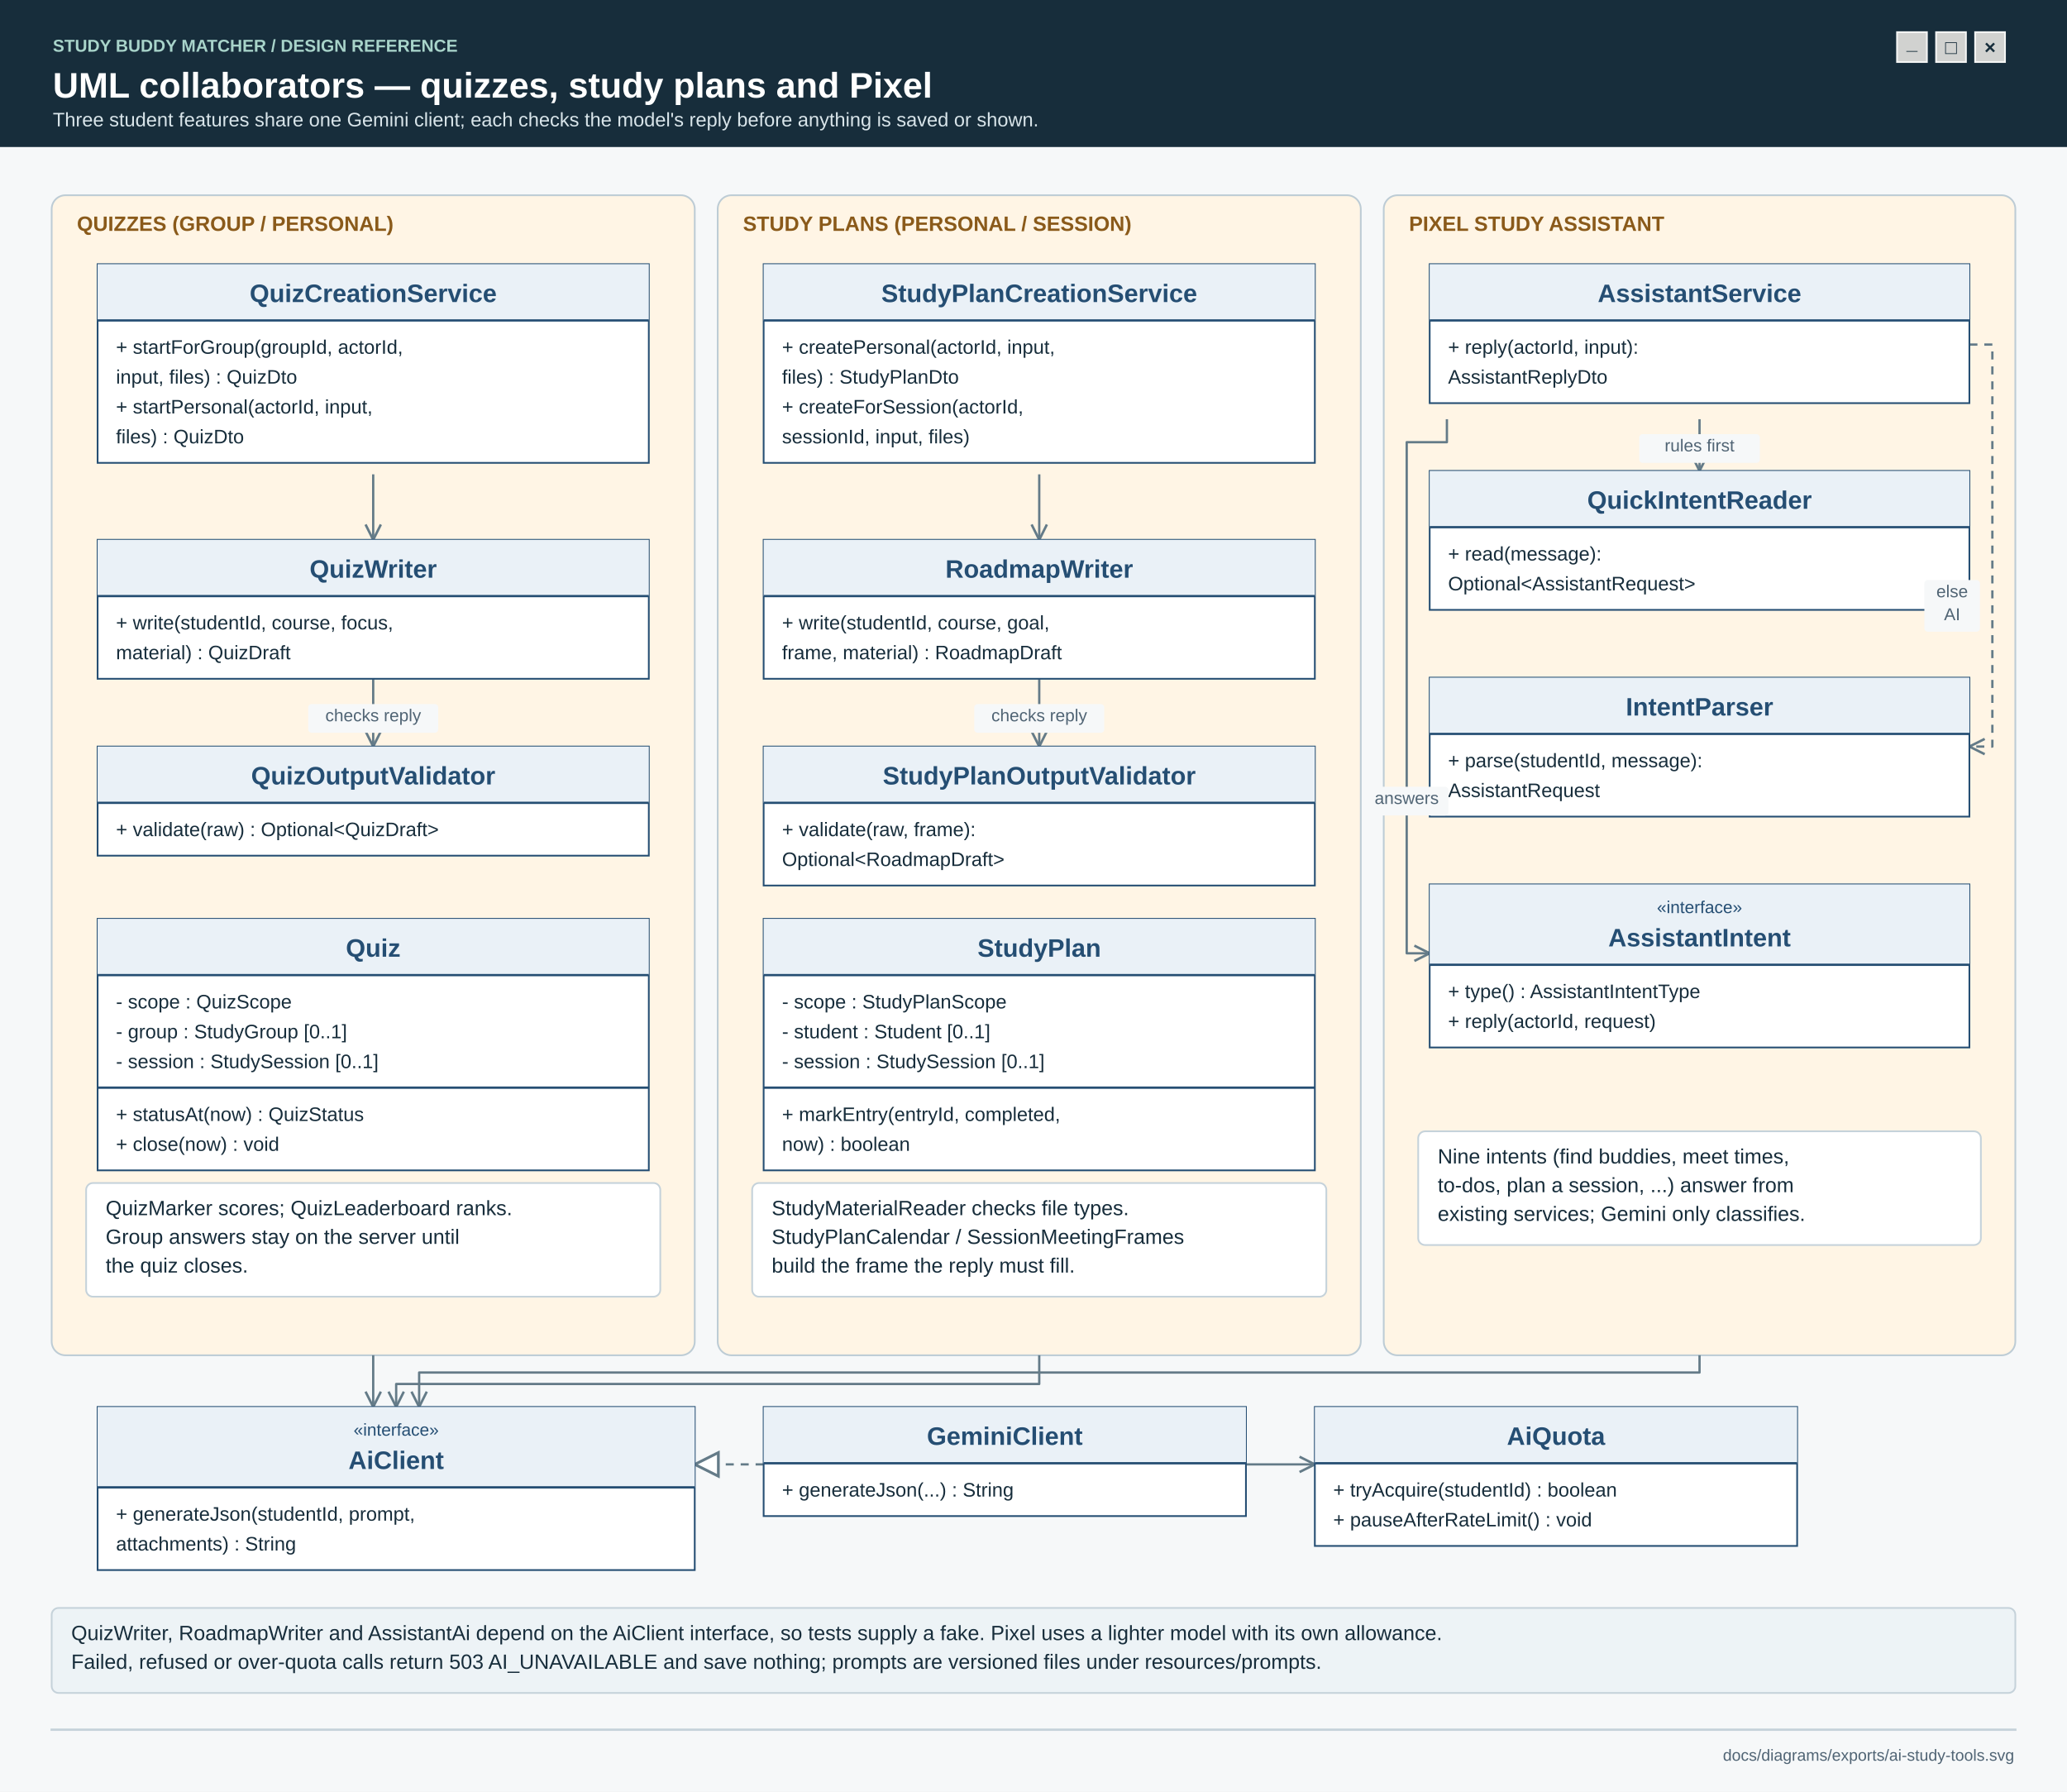
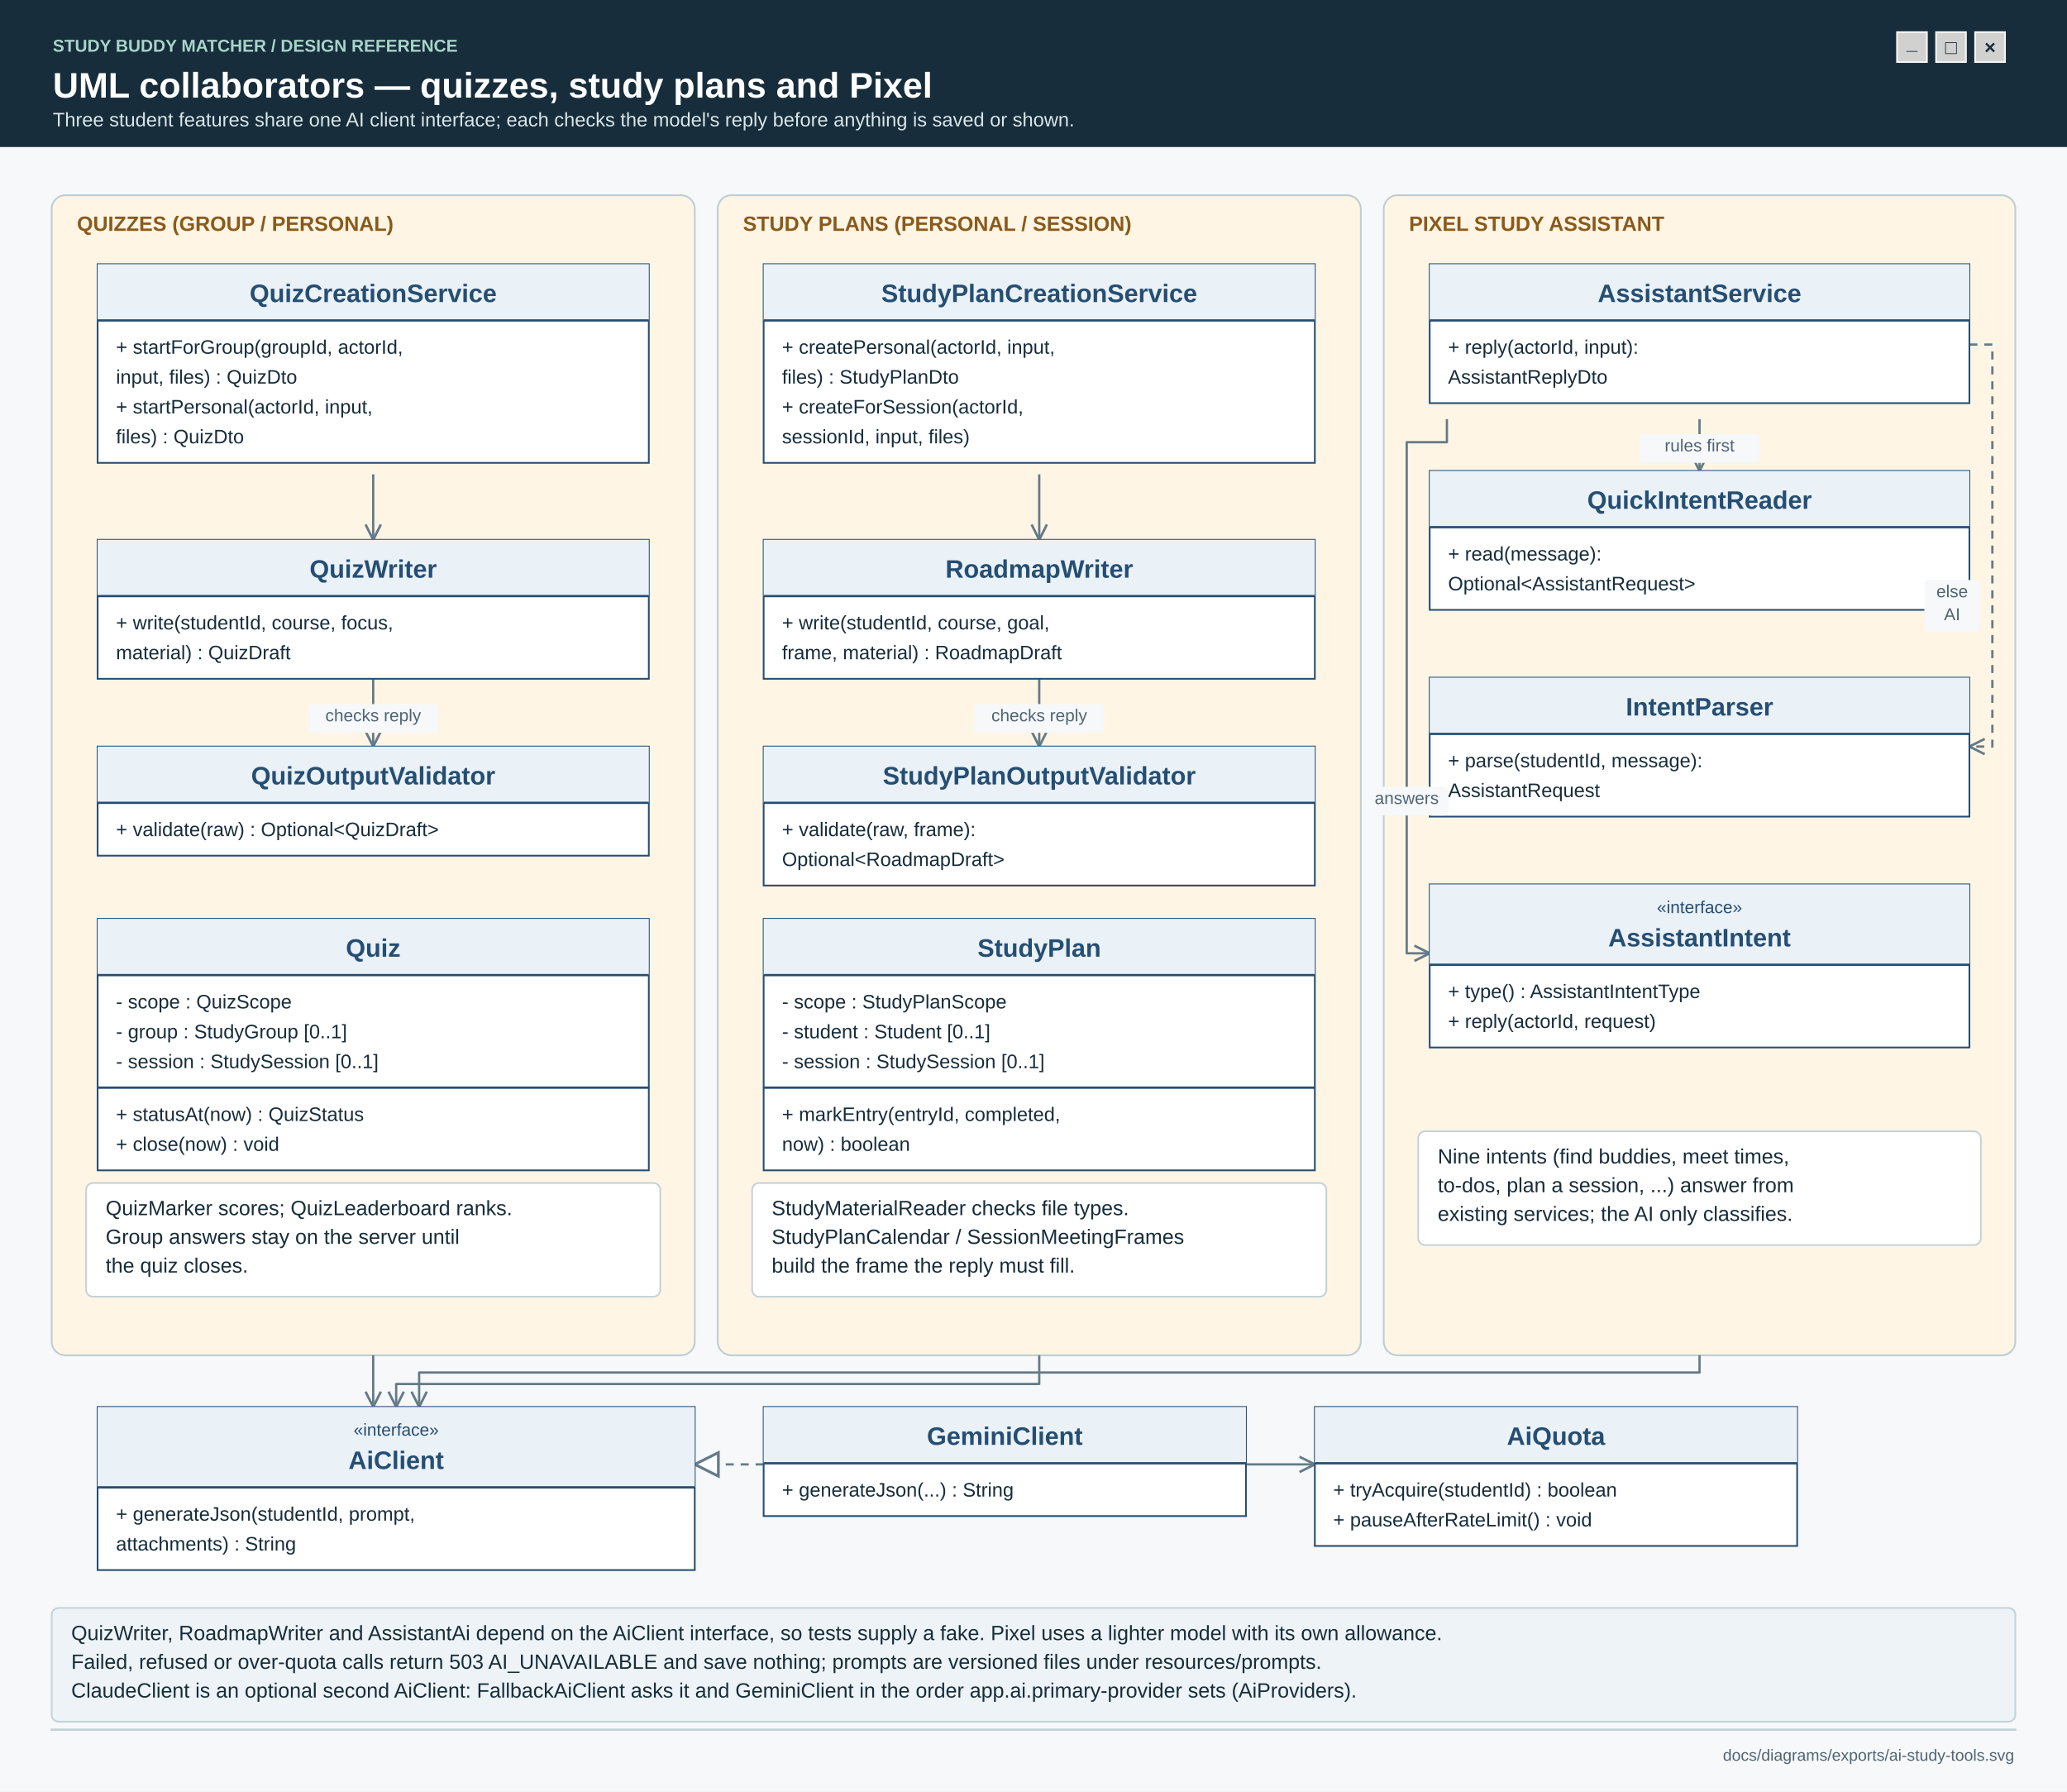
<svg xmlns="http://www.w3.org/2000/svg" width="1800" height="1560" viewBox="0 0 1800 1560" role="img" aria-labelledby="title description">
  <defs>
    <marker id="arrow" viewBox="0 0 12 12" refX="11" refY="6" markerWidth="8" markerHeight="8" orient="auto-start-reverse">
      <path d="M 1 1 L 11 6 L 1 11" fill="none" stroke="#647b88" stroke-width="1.6" />
    </marker>
    <marker id="solid" viewBox="0 0 12 12" refX="11" refY="6" markerWidth="9" markerHeight="9" orient="auto-start-reverse">
      <path d="M 1 1 L 11 6 L 1 11 Z" fill="#647b88" stroke="#647b88" stroke-width="1" />
    </marker>
    <marker id="triangle" viewBox="0 0 14 14" refX="13" refY="7" markerWidth="12" markerHeight="12" orient="auto-start-reverse">
      <path d="M 1 1 L 13 7 L 1 13 Z" fill="white" stroke="#647b88" stroke-width="1.4" />
    </marker>
    <marker id="diamond" viewBox="0 0 16 12" refX="1" refY="6" markerWidth="13" markerHeight="10" orient="auto-start-reverse">
      <path d="M 1 6 L 8 1 L 15 6 L 8 11 Z" fill="#647b88" stroke="#647b88" />
    </marker>
  </defs>
  <g font-family="Tahoma, Verdana, Arial, sans-serif">
    <rect x="0" y="0" width="1800" height="1560" rx="0" fill="#f6f8f9" stroke="none" stroke-width="1.5" />
    <rect x="0" y="0" width="1800" height="128" rx="0" fill="#172d3b" stroke="none" stroke-width="1.5" />
    <rect x="1652" y="28" width="26" height="26" rx="0" fill="#d1d2d0" stroke="#f4f5f4" stroke-width="1.5" />
    <text x="1665" y="43" font-size="17" fill="#172d3b" font-weight="700" text-anchor="middle">_</text>
    <rect x="1686" y="28" width="26" height="26" rx="0" fill="#d1d2d0" stroke="#f4f5f4" stroke-width="1.5" />
    <text x="1699" y="47" font-size="17" fill="#172d3b" font-weight="700" text-anchor="middle">□</text>
    <rect x="1720" y="28" width="26" height="26" rx="0" fill="#d1d2d0" stroke="#f4f5f4" stroke-width="1.5" />
    <text x="1733" y="47" font-size="17" fill="#172d3b" font-weight="700" text-anchor="middle">×</text>
    <rect x="45" y="170" width="560" height="1010" rx="12" fill="#fff5e5" stroke="#bdccd5" stroke-width="1.5" />
    <rect x="625" y="170" width="560" height="1010" rx="12" fill="#fff5e5" stroke="#bdccd5" stroke-width="1.5" />
    <rect x="1205" y="170" width="550" height="1010" rx="12" fill="#fff5e5" stroke="#bdccd5" stroke-width="1.5" />
    <polyline points="44,1506 1756,1506" fill="none" stroke="#c5d2da" stroke-width="2" stroke-linejoin="round" />
    <polyline points="325,413 325,470" fill="none" stroke="#647b88" stroke-width="2" stroke-linejoin="round" marker-end="url(#arrow)" />
    <polyline points="325,589 325,650" fill="none" stroke="#647b88" stroke-width="2" stroke-linejoin="round" marker-end="url(#arrow)" />
    <polyline points="905,413 905,470" fill="none" stroke="#647b88" stroke-width="2" stroke-linejoin="round" marker-end="url(#arrow)" />
    <polyline points="905,589 905,650" fill="none" stroke="#647b88" stroke-width="2" stroke-linejoin="round" marker-end="url(#arrow)" />
    <polyline points="1480,365 1480,410" fill="none" stroke="#647b88" stroke-width="2" stroke-linejoin="round" marker-end="url(#arrow)" />
    <polyline points="1715,300 1735,300 1735,650 1715,650" fill="none" stroke="#647b88" stroke-width="2" stroke-linejoin="round" stroke-dasharray="7 6" marker-end="url(#arrow)" />
    <polyline points="1260,365 1260,385 1225,385 1225,830 1245,830" fill="none" stroke="#647b88" stroke-width="2" stroke-linejoin="round" marker-end="url(#arrow)" />
    <polyline points="665,1275 605,1275" fill="none" stroke="#647b88" stroke-width="2" stroke-linejoin="round" stroke-dasharray="7 6" marker-end="url(#triangle)" />
    <polyline points="1085,1275 1145,1275" fill="none" stroke="#647b88" stroke-width="2" stroke-linejoin="round" marker-end="url(#arrow)" />
    <polyline points="325,1180 325,1225" fill="none" stroke="#647b88" stroke-width="2" stroke-linejoin="round" marker-end="url(#arrow)" />
    <polyline points="905,1180 905,1205 345,1205 345,1225" fill="none" stroke="#647b88" stroke-width="2" stroke-linejoin="round" marker-end="url(#arrow)" />
    <polyline points="1480,1180 1480,1195 365,1195 365,1225" fill="none" stroke="#647b88" stroke-width="2" stroke-linejoin="round" marker-end="url(#arrow)" />
    <rect x="85" y="230" width="480" height="173" rx="0" fill="white" stroke="#254e73" stroke-width="1.5" data-class="QuizCreationService" />
    <rect x="85" y="230" width="480" height="49" rx="0" fill="#eaf1f7" stroke="none" stroke-width="1.5" />
    <polyline points="85,279 565,279" fill="none" stroke="#254e73" stroke-width="2" stroke-linejoin="round" />
    <rect x="85" y="470" width="480" height="121" rx="0" fill="white" stroke="#254e73" stroke-width="1.5" data-class="QuizWriter" />
    <rect x="85" y="470" width="480" height="49" rx="0" fill="#eaf1f7" stroke="none" stroke-width="1.5" />
    <polyline points="85,519 565,519" fill="none" stroke="#254e73" stroke-width="2" stroke-linejoin="round" />
    <rect x="85" y="650" width="480" height="95" rx="0" fill="white" stroke="#254e73" stroke-width="1.5" data-class="QuizOutputValidator" />
    <rect x="85" y="650" width="480" height="49" rx="0" fill="#eaf1f7" stroke="none" stroke-width="1.5" />
    <polyline points="85,699 565,699" fill="none" stroke="#254e73" stroke-width="2" stroke-linejoin="round" />
    <rect x="85" y="800" width="480" height="219" rx="0" fill="white" stroke="#254e73" stroke-width="1.5" data-class="Quiz" />
    <rect x="85" y="800" width="480" height="49" rx="0" fill="#eaf1f7" stroke="none" stroke-width="1.5" />
    <polyline points="85,849 565,849" fill="none" stroke="#254e73" stroke-width="2" stroke-linejoin="round" />
    <polyline points="85,947 565,947" fill="none" stroke="#254e73" stroke-width="2" stroke-linejoin="round" />
    <rect x="665" y="230" width="480" height="173" rx="0" fill="white" stroke="#254e73" stroke-width="1.5" data-class="StudyPlanCreationService" />
    <rect x="665" y="230" width="480" height="49" rx="0" fill="#eaf1f7" stroke="none" stroke-width="1.5" />
    <polyline points="665,279 1145,279" fill="none" stroke="#254e73" stroke-width="2" stroke-linejoin="round" />
    <rect x="665" y="470" width="480" height="121" rx="0" fill="white" stroke="#254e73" stroke-width="1.5" data-class="RoadmapWriter" />
    <rect x="665" y="470" width="480" height="49" rx="0" fill="#eaf1f7" stroke="none" stroke-width="1.5" />
    <polyline points="665,519 1145,519" fill="none" stroke="#254e73" stroke-width="2" stroke-linejoin="round" />
    <rect x="665" y="650" width="480" height="121" rx="0" fill="white" stroke="#254e73" stroke-width="1.5" data-class="StudyPlanOutputValidator" />
    <rect x="665" y="650" width="480" height="49" rx="0" fill="#eaf1f7" stroke="none" stroke-width="1.5" />
    <polyline points="665,699 1145,699" fill="none" stroke="#254e73" stroke-width="2" stroke-linejoin="round" />
    <rect x="665" y="800" width="480" height="219" rx="0" fill="white" stroke="#254e73" stroke-width="1.5" data-class="StudyPlan" />
    <rect x="665" y="800" width="480" height="49" rx="0" fill="#eaf1f7" stroke="none" stroke-width="1.5" />
    <polyline points="665,849 1145,849" fill="none" stroke="#254e73" stroke-width="2" stroke-linejoin="round" />
    <polyline points="665,947 1145,947" fill="none" stroke="#254e73" stroke-width="2" stroke-linejoin="round" />
    <rect x="1245" y="230" width="470" height="121" rx="0" fill="white" stroke="#254e73" stroke-width="1.5" data-class="AssistantService" />
    <rect x="1245" y="230" width="470" height="49" rx="0" fill="#eaf1f7" stroke="none" stroke-width="1.5" />
    <polyline points="1245,279 1715,279" fill="none" stroke="#254e73" stroke-width="2" stroke-linejoin="round" />
    <rect x="1245" y="410" width="470" height="121" rx="0" fill="white" stroke="#254e73" stroke-width="1.5" data-class="QuickIntentReader" />
    <rect x="1245" y="410" width="470" height="49" rx="0" fill="#eaf1f7" stroke="none" stroke-width="1.5" />
    <polyline points="1245,459 1715,459" fill="none" stroke="#254e73" stroke-width="2" stroke-linejoin="round" />
    <rect x="1245" y="590" width="470" height="121" rx="0" fill="white" stroke="#254e73" stroke-width="1.5" data-class="IntentParser" />
    <rect x="1245" y="590" width="470" height="49" rx="0" fill="#eaf1f7" stroke="none" stroke-width="1.5" />
    <polyline points="1245,639 1715,639" fill="none" stroke="#254e73" stroke-width="2" stroke-linejoin="round" />
    <rect x="1245" y="770" width="470" height="142" rx="0" fill="white" stroke="#254e73" stroke-width="1.5" data-class="AssistantIntent" />
    <rect x="1245" y="770" width="470" height="70" rx="0" fill="#eaf1f7" stroke="none" stroke-width="1.5" />
    <polyline points="1245,840 1715,840" fill="none" stroke="#254e73" stroke-width="2" stroke-linejoin="round" />
    <rect x="1235" y="985" width="490" height="99" rx="6" fill="white" stroke="#c5d2da" stroke-width="1.5" />
    <rect x="75" y="1030" width="500" height="99" rx="6" fill="white" stroke="#c5d2da" stroke-width="1.5" />
    <rect x="655" y="1030" width="500" height="99" rx="6" fill="white" stroke="#c5d2da" stroke-width="1.5" />
    <rect x="85" y="1225" width="520" height="142" rx="0" fill="white" stroke="#254e73" stroke-width="1.5" data-class="AiClient" />
    <rect x="85" y="1225" width="520" height="70" rx="0" fill="#eaf1f7" stroke="none" stroke-width="1.5" />
    <polyline points="85,1295 605,1295" fill="none" stroke="#254e73" stroke-width="2" stroke-linejoin="round" />
    <rect x="665" y="1225" width="420" height="95" rx="0" fill="white" stroke="#254e73" stroke-width="1.5" data-class="GeminiClient" />
    <rect x="665" y="1225" width="420" height="49" rx="0" fill="#eaf1f7" stroke="none" stroke-width="1.5" />
    <polyline points="665,1274 1085,1274" fill="none" stroke="#254e73" stroke-width="2" stroke-linejoin="round" />
    <rect x="1145" y="1225" width="420" height="121" rx="0" fill="white" stroke="#254e73" stroke-width="1.5" data-class="AiQuota" />
    <rect x="1145" y="1225" width="420" height="49" rx="0" fill="#eaf1f7" stroke="none" stroke-width="1.5" />
    <polyline points="1145,1274 1565,1274" fill="none" stroke="#254e73" stroke-width="2" stroke-linejoin="round" />
-     <rect x="45" y="1400" width="1710" height="74" rx="6" fill="#edf3f6" stroke="#c5d2da" stroke-width="1.5" />
+     <rect x="45" y="1400" width="1710" height="99" rx="6" fill="#edf3f6" stroke="#c5d2da" stroke-width="1.5" />
    <text x="46" y="45" font-size="15" fill="#a8d4ca" font-weight="700" text-anchor="start">STUDY BUDDY MATCHER  /  DESIGN REFERENCE</text>
    <text x="46" y="85" font-size="31" fill="#ffffff" font-weight="700" text-anchor="start">UML collaborators — quizzes, study plans and Pixel</text>
-     <text x="46" y="110" font-size="17" fill="#d9e5ea" font-weight="400" text-anchor="start">Three student features share one Gemini client; each checks the model's reply before anything is saved or shown.</text>
+     <text x="46" y="110" font-size="17" fill="#d9e5ea" font-weight="400" text-anchor="start">Three student features share one AI client interface; each checks the model's reply before anything is saved or shown.</text>
    <text x="1754" y="1533" font-size="14" fill="#506474" font-weight="400" text-anchor="end">docs/diagrams/exports/ai-study-tools.svg</text>
    <text x="67" y="201" font-size="18" fill="#8a5a1a" font-weight="700" text-anchor="start">QUIZZES (GROUP / PERSONAL)</text>
    <text x="647" y="201" font-size="18" fill="#8a5a1a" font-weight="700" text-anchor="start">STUDY PLANS (PERSONAL / SESSION)</text>
    <text x="1227" y="201" font-size="18" fill="#8a5a1a" font-weight="700" text-anchor="start">PIXEL STUDY ASSISTANT</text>
    <text x="325.0" y="263" font-size="22" fill="#254e73" font-weight="700" text-anchor="middle">QuizCreationService</text>
    <text x="101" y="308" font-size="17" fill="#172d3b" font-weight="400" text-anchor="start">+ startForGroup(groupId, actorId,</text>
    <text x="101" y="334" font-size="17" fill="#172d3b" font-weight="400" text-anchor="start">  input, files) : QuizDto</text>
    <text x="101" y="360" font-size="17" fill="#172d3b" font-weight="400" text-anchor="start">+ startPersonal(actorId, input,</text>
    <text x="101" y="386" font-size="17" fill="#172d3b" font-weight="400" text-anchor="start">  files) : QuizDto</text>
    <text x="325.0" y="503" font-size="22" fill="#254e73" font-weight="700" text-anchor="middle">QuizWriter</text>
    <text x="101" y="548" font-size="17" fill="#172d3b" font-weight="400" text-anchor="start">+ write(studentId, course, focus,</text>
    <text x="101" y="574" font-size="17" fill="#172d3b" font-weight="400" text-anchor="start">  material) : QuizDraft</text>
    <text x="325.0" y="683" font-size="22" fill="#254e73" font-weight="700" text-anchor="middle">QuizOutputValidator</text>
    <text x="101" y="728" font-size="17" fill="#172d3b" font-weight="400" text-anchor="start">+ validate(raw) : Optional&lt;QuizDraft&gt;</text>
    <text x="325.0" y="833" font-size="22" fill="#254e73" font-weight="700" text-anchor="middle">Quiz</text>
    <text x="101" y="878" font-size="17" fill="#172d3b" font-weight="400" text-anchor="start">- scope : QuizScope</text>
    <text x="101" y="904" font-size="17" fill="#172d3b" font-weight="400" text-anchor="start">- group : StudyGroup [0..1]</text>
    <text x="101" y="930" font-size="17" fill="#172d3b" font-weight="400" text-anchor="start">- session : StudySession [0..1]</text>
    <text x="101" y="976" font-size="17" fill="#172d3b" font-weight="400" text-anchor="start">+ statusAt(now) : QuizStatus</text>
    <text x="101" y="1002" font-size="17" fill="#172d3b" font-weight="400" text-anchor="start">+ close(now) : void</text>
    <rect x="268.4" y="613" width="113.2" height="25" rx="3" fill="#f6f8f9" stroke="none" stroke-width="1.5" />
    <text x="325" y="628" font-size="15" fill="#506474" font-weight="400" text-anchor="middle">checks reply</text>
    <text x="905.0" y="263" font-size="22" fill="#254e73" font-weight="700" text-anchor="middle">StudyPlanCreationService</text>
    <text x="681" y="308" font-size="17" fill="#172d3b" font-weight="400" text-anchor="start">+ createPersonal(actorId, input,</text>
    <text x="681" y="334" font-size="17" fill="#172d3b" font-weight="400" text-anchor="start">  files) : StudyPlanDto</text>
    <text x="681" y="360" font-size="17" fill="#172d3b" font-weight="400" text-anchor="start">+ createForSession(actorId,</text>
    <text x="681" y="386" font-size="17" fill="#172d3b" font-weight="400" text-anchor="start">  sessionId, input, files)</text>
    <text x="905.0" y="503" font-size="22" fill="#254e73" font-weight="700" text-anchor="middle">RoadmapWriter</text>
    <text x="681" y="548" font-size="17" fill="#172d3b" font-weight="400" text-anchor="start">+ write(studentId, course, goal,</text>
    <text x="681" y="574" font-size="17" fill="#172d3b" font-weight="400" text-anchor="start">  frame, material) : RoadmapDraft</text>
    <text x="905.0" y="683" font-size="22" fill="#254e73" font-weight="700" text-anchor="middle">StudyPlanOutputValidator</text>
    <text x="681" y="728" font-size="17" fill="#172d3b" font-weight="400" text-anchor="start">+ validate(raw, frame):</text>
    <text x="681" y="754" font-size="17" fill="#172d3b" font-weight="400" text-anchor="start">  Optional&lt;RoadmapDraft&gt;</text>
    <text x="905.0" y="833" font-size="22" fill="#254e73" font-weight="700" text-anchor="middle">StudyPlan</text>
    <text x="681" y="878" font-size="17" fill="#172d3b" font-weight="400" text-anchor="start">- scope : StudyPlanScope</text>
    <text x="681" y="904" font-size="17" fill="#172d3b" font-weight="400" text-anchor="start">- student : Student [0..1]</text>
    <text x="681" y="930" font-size="17" fill="#172d3b" font-weight="400" text-anchor="start">- session : StudySession [0..1]</text>
    <text x="681" y="976" font-size="17" fill="#172d3b" font-weight="400" text-anchor="start">+ markEntry(entryId, completed,</text>
    <text x="681" y="1002" font-size="17" fill="#172d3b" font-weight="400" text-anchor="start">  now) : boolean</text>
    <rect x="848.4" y="613" width="113.2" height="25" rx="3" fill="#f6f8f9" stroke="none" stroke-width="1.5" />
    <text x="905" y="628" font-size="15" fill="#506474" font-weight="400" text-anchor="middle">checks reply</text>
    <text x="1480.0" y="263" font-size="22" fill="#254e73" font-weight="700" text-anchor="middle">AssistantService</text>
    <text x="1261" y="308" font-size="17" fill="#172d3b" font-weight="400" text-anchor="start">+ reply(actorId, input):</text>
    <text x="1261" y="334" font-size="17" fill="#172d3b" font-weight="400" text-anchor="start">  AssistantReplyDto</text>
    <text x="1480.0" y="443" font-size="22" fill="#254e73" font-weight="700" text-anchor="middle">QuickIntentReader</text>
    <text x="1261" y="488" font-size="17" fill="#172d3b" font-weight="400" text-anchor="start">+ read(message):</text>
    <text x="1261" y="514" font-size="17" fill="#172d3b" font-weight="400" text-anchor="start">  Optional&lt;AssistantRequest&gt;</text>
    <text x="1480.0" y="623" font-size="22" fill="#254e73" font-weight="700" text-anchor="middle">IntentParser</text>
    <text x="1261" y="668" font-size="17" fill="#172d3b" font-weight="400" text-anchor="start">+ parse(studentId, message):</text>
    <text x="1261" y="694" font-size="17" fill="#172d3b" font-weight="400" text-anchor="start">  AssistantRequest</text>
    <text x="1480.0" y="795" font-size="15" fill="#254e73" font-weight="400" text-anchor="middle">«interface»</text>
    <text x="1480.0" y="824" font-size="22" fill="#254e73" font-weight="700" text-anchor="middle">AssistantIntent</text>
    <text x="1261" y="869" font-size="17" fill="#172d3b" font-weight="400" text-anchor="start">+ type() : AssistantIntentType</text>
    <text x="1261" y="895" font-size="17" fill="#172d3b" font-weight="400" text-anchor="start">+ reply(actorId, request)</text>
    <rect x="1427.45" y="378" width="105.1" height="25" rx="3" fill="#f6f8f9" stroke="none" stroke-width="1.5" />
    <text x="1480" y="393" font-size="15" fill="#506474" font-weight="400" text-anchor="middle">rules first</text>
    <rect x="1675.8" y="505" width="48.4" height="45" rx="3" fill="#f6f8f9" stroke="none" stroke-width="1.5" />
    <text x="1700" y="520" font-size="15" fill="#506474" font-weight="400" text-anchor="middle">else</text>
    <text x="1700" y="540" font-size="15" fill="#506474" font-weight="400" text-anchor="middle">AI</text>
    <rect x="1188.65" y="685" width="72.7" height="25" rx="3" fill="#f6f8f9" stroke="none" stroke-width="1.5" />
    <text x="1225" y="700" font-size="15" fill="#506474" font-weight="400" text-anchor="middle">answers</text>
    <text x="1252" y="1013" font-size="18" fill="#172d3b" font-weight="400" text-anchor="start">Nine intents (find buddies, meet times,</text>
    <text x="1252" y="1038" font-size="18" fill="#172d3b" font-weight="400" text-anchor="start">to-dos, plan a session, ...) answer from</text>
-     <text x="1252" y="1063" font-size="18" fill="#172d3b" font-weight="400" text-anchor="start">existing services; Gemini only classifies.</text>
+     <text x="1252" y="1063" font-size="18" fill="#172d3b" font-weight="400" text-anchor="start">existing services; the AI only classifies.</text>
    <text x="92" y="1058" font-size="18" fill="#172d3b" font-weight="400" text-anchor="start">QuizMarker scores; QuizLeaderboard ranks.</text>
    <text x="92" y="1083" font-size="18" fill="#172d3b" font-weight="400" text-anchor="start">Group answers stay on the server until</text>
    <text x="92" y="1108" font-size="18" fill="#172d3b" font-weight="400" text-anchor="start">the quiz closes.</text>
    <text x="672" y="1058" font-size="18" fill="#172d3b" font-weight="400" text-anchor="start">StudyMaterialReader checks file types.</text>
    <text x="672" y="1083" font-size="18" fill="#172d3b" font-weight="400" text-anchor="start">StudyPlanCalendar / SessionMeetingFrames</text>
    <text x="672" y="1108" font-size="18" fill="#172d3b" font-weight="400" text-anchor="start">build the frame the reply must fill.</text>
    <text x="345.0" y="1250" font-size="15" fill="#254e73" font-weight="400" text-anchor="middle">«interface»</text>
    <text x="345.0" y="1279" font-size="22" fill="#254e73" font-weight="700" text-anchor="middle">AiClient</text>
    <text x="101" y="1324" font-size="17" fill="#172d3b" font-weight="400" text-anchor="start">+ generateJson(studentId, prompt,</text>
    <text x="101" y="1350" font-size="17" fill="#172d3b" font-weight="400" text-anchor="start">  attachments) : String</text>
    <text x="875.0" y="1258" font-size="22" fill="#254e73" font-weight="700" text-anchor="middle">GeminiClient</text>
    <text x="681" y="1303" font-size="17" fill="#172d3b" font-weight="400" text-anchor="start">+ generateJson(...) : String</text>
    <text x="1355.0" y="1258" font-size="22" fill="#254e73" font-weight="700" text-anchor="middle">AiQuota</text>
    <text x="1161" y="1303" font-size="17" fill="#172d3b" font-weight="400" text-anchor="start">+ tryAcquire(studentId) : boolean</text>
    <text x="1161" y="1329" font-size="17" fill="#172d3b" font-weight="400" text-anchor="start">+ pauseAfterRateLimit() : void</text>
    <text x="62" y="1428" font-size="18" fill="#172d3b" font-weight="400" text-anchor="start">QuizWriter, RoadmapWriter and AssistantAi depend on the AiClient interface, so tests supply a fake. Pixel uses a lighter model with its own allowance.</text>
    <text x="62" y="1453" font-size="18" fill="#172d3b" font-weight="400" text-anchor="start">Failed, refused or over-quota calls return 503 AI_UNAVAILABLE and save nothing; prompts are versioned files under resources/prompts.</text>
+     <text x="62" y="1478" font-size="18" fill="#172d3b" font-weight="400" text-anchor="start">ClaudeClient is an optional second AiClient: FallbackAiClient asks it and GeminiClient in the order app.ai.primary-provider sets (AiProviders).</text>
  </g>
</svg>
